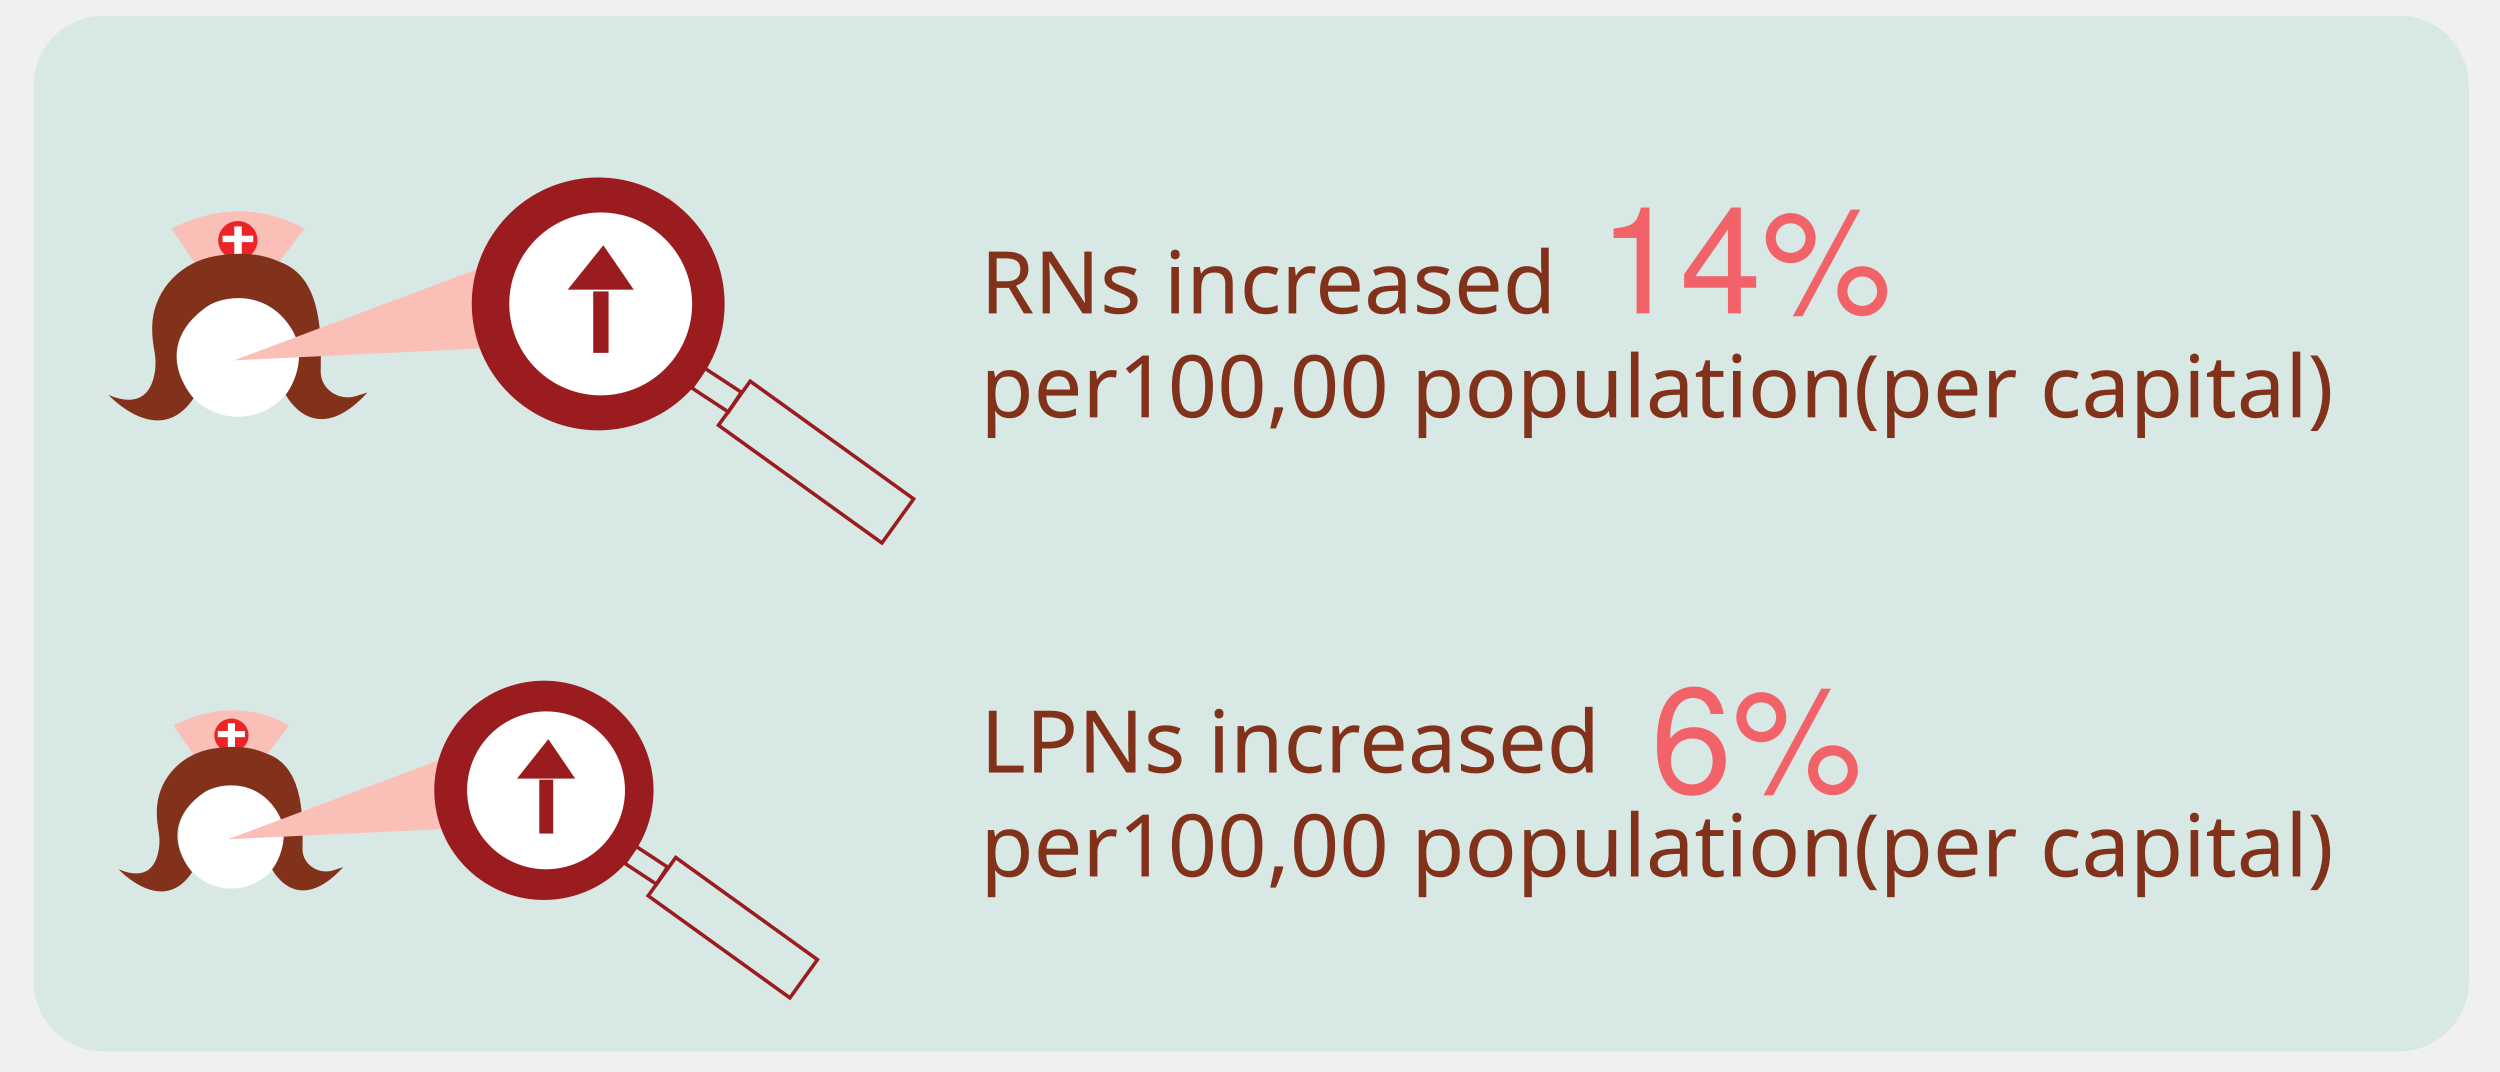
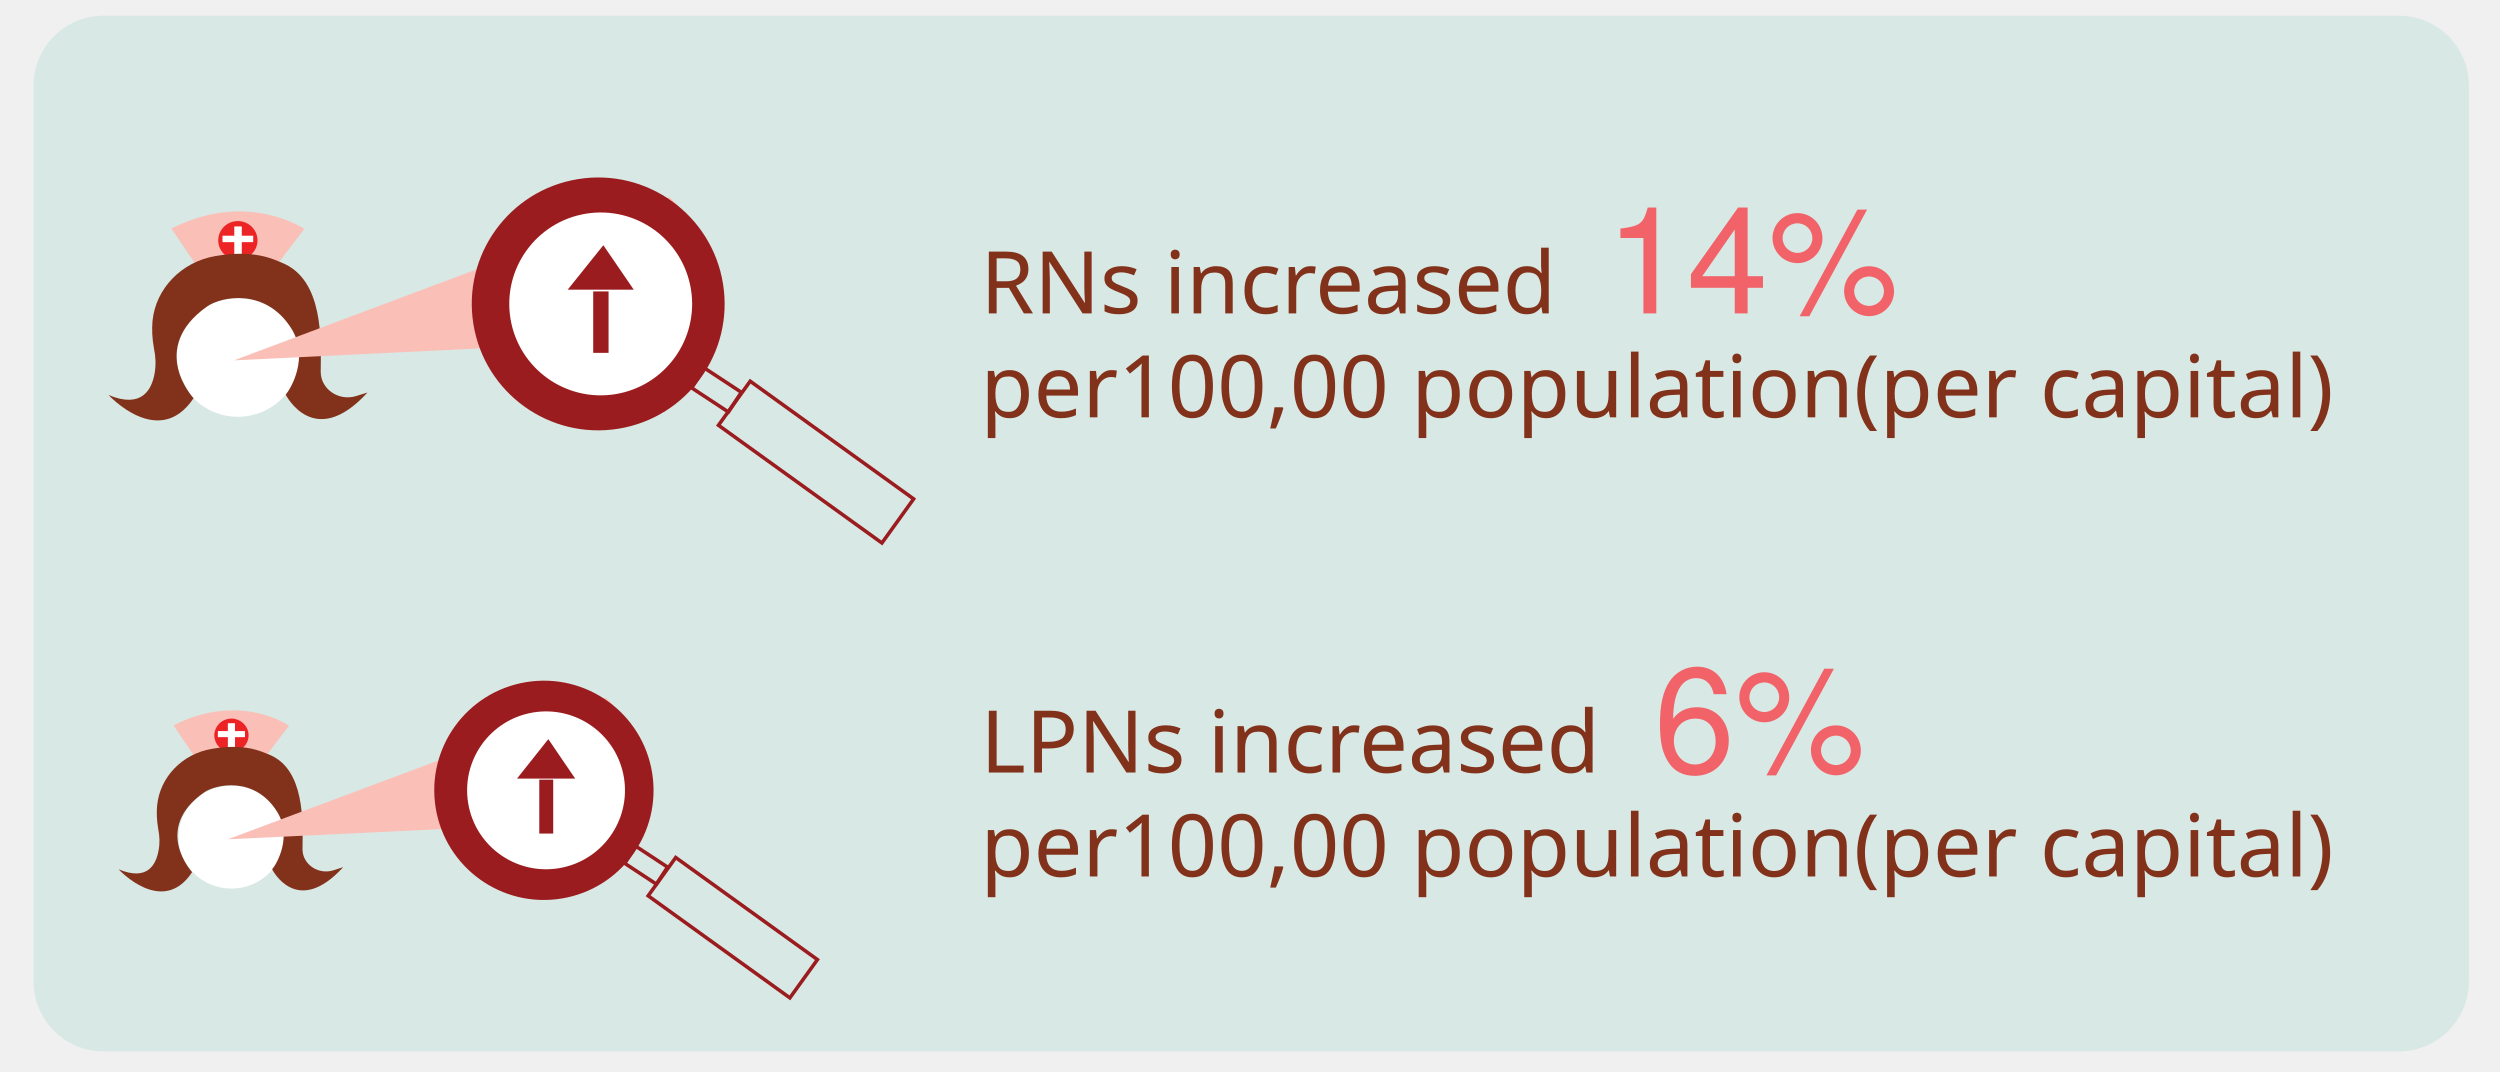
- <svg xmlns="http://www.w3.org/2000/svg" version="1.1" id="RNs_x26_LPNs" x="0px" y="0px" viewBox="0 0 700 300" style="enable-background:new 0 0 700 300;" xml:space="preserve">
-   <style type="text/css">
- 	.st0{fill:none;stroke:#000000;stroke-miterlimit:10;}
- 	.st1{opacity:0.35;fill:#ADDBCF;}
- 	.st2{fill:#FABFB7;}
- 	.st3{fill:#ED2426;stroke:#ED2426;stroke-miterlimit:10;}
- 	.st4{fill:#FFFFFF;stroke:#FFFFFF;stroke-miterlimit:10;}
- 	.st5{fill:#FFFFFF;}
- 	.st6{fill:#82321A;}
- 	.st7{fill:#9B1C1F;}
- 	.st8{fill:#FFFFFF;stroke:#9B1C1F;stroke-miterlimit:10;}
- 	.st9{fill:none;stroke:#9B1C1F;stroke-miterlimit:10;}
- 	.st10{fill:#9B1C1F;stroke:#9B1C1F;stroke-miterlimit:10;}
- 	.st11{font-family:'Helvetica-Bold';}
- 	.st12{font-size:24.226px;}
- 	.st13{fill:#F16369;}
- 	.st14{font-family:'Helvetica';}
- 	.st15{font-size:40.997px;}
- </style>
-   <path class="st0" d="M54.4,62.1C54.4,62.1,54.4,62.1,54.4,62.1" />
-   <path class="st1" d="M671.7,294.4H29c-10.9,0-19.6-8.8-19.6-19.6V24.1C9.3,13.2,18.1,4.4,29,4.4h642.7c10.9,0,19.6,8.8,19.6,19.6  v250.7C691.3,285.6,682.5,294.4,671.7,294.4z" />
+ <svg xmlns="http://www.w3.org/2000/svg" version="1.1" id="RNs_x26_LPNs" x="0px" y="0px" viewBox="0 0 700 300" enable-background="new 0 0 700 300" xml:space="preserve">
+   <path fill="none" stroke="#000000" stroke-miterlimit="10" d="M54.4,62.1C54.4,62.1,54.4,62.1,54.4,62.1" />
+   <path opacity="0.35" fill="#ADDBCF" d="M671.7,294.4H29c-10.9,0-19.6-8.8-19.6-19.6V24.1C9.3,13.2,18.1,4.4,29,4.4h642.7  c10.9,0,19.6,8.8,19.6,19.6v250.7C691.3,285.6,682.5,294.4,671.7,294.4z" />
  <g>
    <g>
      <g>
-         <path class="st2" d="M48,64c0,0,8.5,12.6,8.8,13c0.4,0.5,8.6-6.4,18.6,0l9.8-12.9C85.2,64.2,69.5,53.1,48,64z" />
-         <ellipse class="st3" cx="66.6" cy="67.3" rx="5" ry="4.9" />
+         <path fill="#FABFB7" d="M48,64c0,0,8.5,12.6,8.8,13c0.4,0.5,8.6-6.4,18.6,0l9.8-12.9C85.2,64.2,69.5,53.1,48,64z" />
+         <ellipse fill="#ED2426" stroke="#ED2426" stroke-miterlimit="10" cx="66.6" cy="67.3" rx="5" ry="4.9" />
        <g>
-           <rect x="62.8" y="66.5" class="st4" width="7.6" height="0.8" />
-           <rect x="66.1" y="63.9" class="st4" width="1.1" height="6.8" />
+           <rect x="62.8" y="66.5" fill="#FFFFFF" stroke="#FFFFFF" stroke-miterlimit="10" width="7.6" height="0.8" />
+           <rect x="66.1" y="63.9" fill="#FFFFFF" stroke="#FFFFFF" stroke-miterlimit="10" width="1.1" height="6.8" />
        </g>
      </g>
-       <ellipse class="st5" cx="66.6" cy="100.1" rx="17.1" ry="16.6" />
-       <path class="st6" d="M42.7,89.9c-0.2,2.3-0.1,4.9,0.4,7.6c0.5,2.3,0.6,4.7,0.2,7c-0.8,4.6-3.6,10-12.9,6.1c0,0,14.1,15.4,23.8,0.9    c0,0-12.9-13.9,3.8-25.7c3.8-2.7,16.3-5.4,23.6,6.2c5,7.9-0.1,16.8-1.6,18.5c0,0,7.9,15.8,22.9-0.6l-3.2,1    c-4.8,1.5-9.9-1.9-9.9-6.8c0,0,0-0.1,0-0.1c0.1-8.8,0.8-25.7-10.8-30.4c-2.4-1-7.8-3.8-18.7-1.9C50.9,73.3,43.6,80.7,42.7,89.9z" />
+       <ellipse fill="#FFFFFF" cx="66.6" cy="100.1" rx="17.1" ry="16.6" />
+       <path fill="#82321A" d="M42.7,89.9c-0.2,2.3-0.1,4.9,0.4,7.6c0.5,2.3,0.6,4.7,0.2,7c-0.8,4.6-3.6,10-12.9,6.1    c0,0,14.1,15.4,23.8,0.9c0,0-12.9-13.9,3.8-25.7c3.8-2.7,16.3-5.4,23.6,6.2c5,7.9-0.1,16.8-1.6,18.5c0,0,7.9,15.8,22.9-0.6l-3.2,1    c-4.8,1.5-9.9-1.9-9.9-6.8c0,0,0-0.1,0-0.1c0.1-8.8,0.8-25.7-10.8-30.4c-2.4-1-7.8-3.8-18.7-1.9C50.9,73.3,43.6,80.7,42.7,89.9z" />
    </g>
-     <path class="st2" d="M65.5,100.9l121.9-45.7c-2.1-1.8,24,19,3.3,39.6L65.5,100.9z" />
+     <path fill="#FABFB7" d="M65.5,100.9l121.9-45.7c-2.1-1.8,24,19,3.3,39.6L65.5,100.9z" />
    <g>
-       <ellipse transform="matrix(0.987 -0.1605 0.1605 0.987 -11.4843 27.9869)" class="st7" cx="167.5" cy="85.1" rx="35.4" ry="35.4" />
-       <ellipse transform="matrix(0.987 -0.1605 0.1605 0.987 -11.475 28.1008)" class="st8" cx="168.2" cy="85.1" rx="26.1" ry="26.1" />
-       <rect x="220.9" y="101.2" transform="matrix(0.5845 -0.8114 0.8114 0.5845 -10.0591 239.1564)" class="st9" width="15.2" height="56.4" />
-       <rect x="197.3" y="103.1" transform="matrix(0.5491 -0.8357 0.8357 0.5491 -0.824 216.8773)" class="st9" width="6.6" height="12.3" />
+       <ellipse transform="matrix(0.987 -0.1605 0.1605 0.987 -11.4843 27.9869)" fill="#9B1C1F" cx="167.5" cy="85.1" rx="35.4" ry="35.4" />
+       <ellipse transform="matrix(0.987 -0.1605 0.1605 0.987 -11.475 28.1008)" fill="#FFFFFF" stroke="#9B1C1F" stroke-miterlimit="10" cx="168.2" cy="85.1" rx="26.1" ry="26.1" />
+       <rect x="220.9" y="101.2" transform="matrix(0.5845 -0.8114 0.8114 0.5845 -10.0591 239.1564)" fill="none" stroke="#9B1C1F" stroke-miterlimit="10" width="15.2" height="56.4" />
+       <rect x="197.3" y="103.1" transform="matrix(0.5491 -0.8357 0.8357 0.5491 -0.824 216.8773)" fill="none" stroke="#9B1C1F" stroke-miterlimit="10" width="6.6" height="12.3" />
      <g>
-         <rect x="166.6" y="82.1" class="st10" width="3.3" height="16.2" />
-         <polygon class="st10" points="160,80.6 176.5,80.6 168.9,69.5    " />
+         <rect x="166.6" y="82.1" fill="#9B1C1F" stroke="#9B1C1F" stroke-miterlimit="10" width="3.3" height="16.2" />
+         <polygon fill="#9B1C1F" stroke="#9B1C1F" stroke-miterlimit="10" points="160,80.6 176.5,80.6 168.9,69.5    " />
      </g>
    </g>
  </g>
  <g>
    <g>
      <g>
-         <path class="st2" d="M48.6,203.1c0,0,7.3,10.9,7.7,11.3s7.5-5.5,16.1,0l8.5-11.2C80.9,203.2,67.3,193.6,48.6,203.1z" />
-         <ellipse class="st3" cx="64.8" cy="205.9" rx="4.3" ry="4.2" />
+         <path fill="#FABFB7" d="M48.6,203.1c0,0,7.3,10.9,7.7,11.3s7.5-5.5,16.1,0l8.5-11.2C80.9,203.2,67.3,193.6,48.6,203.1z" />
+         <ellipse fill="#ED2426" stroke="#ED2426" stroke-miterlimit="10" cx="64.8" cy="205.9" rx="4.3" ry="4.2" />
        <g>
-           <rect x="61.5" y="205.2" class="st4" width="6.6" height="0.7" />
-           <rect x="64.3" y="203" class="st4" width="1" height="5.9" />
+           <rect x="61.5" y="205.2" fill="#FFFFFF" stroke="#FFFFFF" stroke-miterlimit="10" width="6.6" height="0.7" />
+           <rect x="64.3" y="203" fill="#FFFFFF" stroke="#FFFFFF" stroke-miterlimit="10" width="1" height="5.9" />
        </g>
      </g>
-       <ellipse class="st5" cx="64.8" cy="234.4" rx="14.8" ry="14.4" />
-       <path class="st6" d="M44,225.5c-0.2,2-0.1,4.2,0.3,6.6c0.4,2,0.5,4,0.1,6c-0.7,4-3.1,8.7-11.2,5.3c0,0,12.3,13.4,20.6,0.8    c0,0-11.2-12.1,3.3-22.3c3.3-2.3,14.2-4.7,20.5,5.4c4.3,6.9-0.1,14.6-1.4,16.1c0,0,6.8,13.7,19.9-0.6l-2.8,0.9    c-4.2,1.3-8.6-1.7-8.6-5.9c0,0,0-0.1,0-0.1c0.1-7.6,0.7-22.3-9.3-26.4c-2.1-0.8-6.7-3.3-16.2-1.6C51.1,211.1,44.8,217.5,44,225.5z    " />
+       <ellipse fill="#FFFFFF" cx="64.8" cy="234.4" rx="14.8" ry="14.4" />
+       <path fill="#82321A" d="M44,225.5c-0.2,2-0.1,4.2,0.3,6.6c0.4,2,0.5,4,0.1,6c-0.7,4-3.1,8.7-11.2,5.3c0,0,12.3,13.4,20.6,0.8    c0,0-11.2-12.1,3.3-22.3c3.3-2.3,14.2-4.7,20.5,5.4c4.3,6.9-0.1,14.6-1.4,16.1c0,0,6.8,13.7,19.9-0.6l-2.8,0.9    c-4.2,1.3-8.6-1.7-8.6-5.9c0,0,0-0.1,0-0.1c0.1-7.6,0.7-22.3-9.3-26.4c-2.1-0.8-6.7-3.3-16.2-1.6C51.1,211.1,44.8,217.5,44,225.5z    " />
    </g>
-     <path class="st2" d="M63.8,235l105.8-39.6c-1.8-1.6,20.8,16.5,2.9,34.4L63.8,235z" />
+     <path fill="#FABFB7" d="M63.8,235l105.8-39.6c-1.8-1.6,20.8,16.5,2.9,34.4L63.8,235z" />
    <g>
-       <ellipse transform="matrix(0.987 -0.1605 0.1605 0.987 -33.5457 27.3123)" class="st7" cx="152.3" cy="221.3" rx="30.7" ry="30.7" />
-       <ellipse transform="matrix(0.987 -0.1605 0.1605 0.987 -33.5378 27.4112)" class="st8" cx="152.9" cy="221.3" rx="22.6" ry="22.6" />
-       <rect x="198.6" y="235.3" transform="matrix(0.5845 -0.8114 0.8114 0.5845 -125.5195 274.4331)" class="st9" width="13.2" height="48.9" />
-       <rect x="178.1" y="236.9" transform="matrix(0.5491 -0.8357 0.8357 0.5491 -120.8479 260.4891)" class="st9" width="5.7" height="10.6" />
+       <ellipse transform="matrix(0.987 -0.1605 0.1605 0.987 -33.5457 27.3123)" fill="#9B1C1F" cx="152.3" cy="221.3" rx="30.7" ry="30.7" />
+       <ellipse transform="matrix(0.987 -0.1605 0.1605 0.987 -33.5378 27.4112)" fill="#FFFFFF" stroke="#9B1C1F" stroke-miterlimit="10" cx="152.9" cy="221.3" rx="22.6" ry="22.6" />
+       <rect x="198.6" y="235.3" transform="matrix(0.5845 -0.8114 0.8114 0.5845 -125.5195 274.4331)" fill="none" stroke="#9B1C1F" stroke-miterlimit="10" width="13.2" height="48.9" />
+       <rect x="178.1" y="236.9" transform="matrix(0.5491 -0.8357 0.8357 0.5491 -120.8479 260.4891)" fill="none" stroke="#9B1C1F" stroke-miterlimit="10" width="5.7" height="10.6" />
      <g>
-         <rect x="151.5" y="218.8" class="st10" width="2.9" height="14.1" />
-         <polygon class="st10" points="145.8,217.5 160.1,217.5 153.5,207.8    " />
+         <rect x="151.5" y="218.8" fill="#9B1C1F" stroke="#9B1C1F" stroke-miterlimit="10" width="2.9" height="14.1" />
+         <polygon fill="#9B1C1F" stroke="#9B1C1F" stroke-miterlimit="10" points="145.8,217.5 160.1,217.5 153.5,207.8    " />
      </g>
    </g>
  </g>
  <g>
    <text transform="matrix(1 0 0 1 274.5268 87.747)">
-       <tspan x="0" y="0" class="st6 st11 st12">RNs increased</tspan>
-       <tspan x="0" y="29.1" class="st6 st11 st12">per100,00 population(per capital)</tspan>
+       <tspan x="0" y="0" fill="#82321A" font-family="'Helvetica-Bold'" font-size="24.226px">RNs increased </tspan>
+       <tspan x="175" y="0" fill="#F16369" font-family="'Helvetica'" font-size="40.997px">14%</tspan>
+       <tspan x="0" y="29.1" fill="#82321A" font-family="'Helvetica-Bold'" font-size="24.226px">per100,00 population(per capital)</tspan>
    </text>
-     <text transform="matrix(1 0 0 1 447.6225 87.746)" class="st13 st14 st15">14%</text>
  </g>
  <g>
    <text transform="matrix(1 0 0 1 274.5278 216.3056)">
-       <tspan x="0" y="0" class="st6 st11 st12">LPNs increased  </tspan>
-       <tspan x="0" y="29.1" class="st6 st11 st12">per100,00 population(per capital)</tspan>
+       <tspan x="0" y="0" fill="#82321A" font-family="'Helvetica-Bold'" font-size="24.226px">LPNs increased </tspan>
+       <tspan x="188.5" y="0" fill="#F16369" font-family="'Helvetica'" font-size="40.997px">6%</tspan>
+       <tspan x="247.8" y="0" fill="#82321A" font-family="'Helvetica-Bold'" font-size="24.226px">  </tspan>
+       <tspan x="0" y="29.1" fill="#82321A" font-family="'Helvetica-Bold'" font-size="24.226px">per100,00 population(per capital)</tspan>
    </text>
-     <text transform="matrix(1 0 0 1 462.1958 221.8817)" class="st13 st14 st15">6%</text>
  </g>
</svg>
